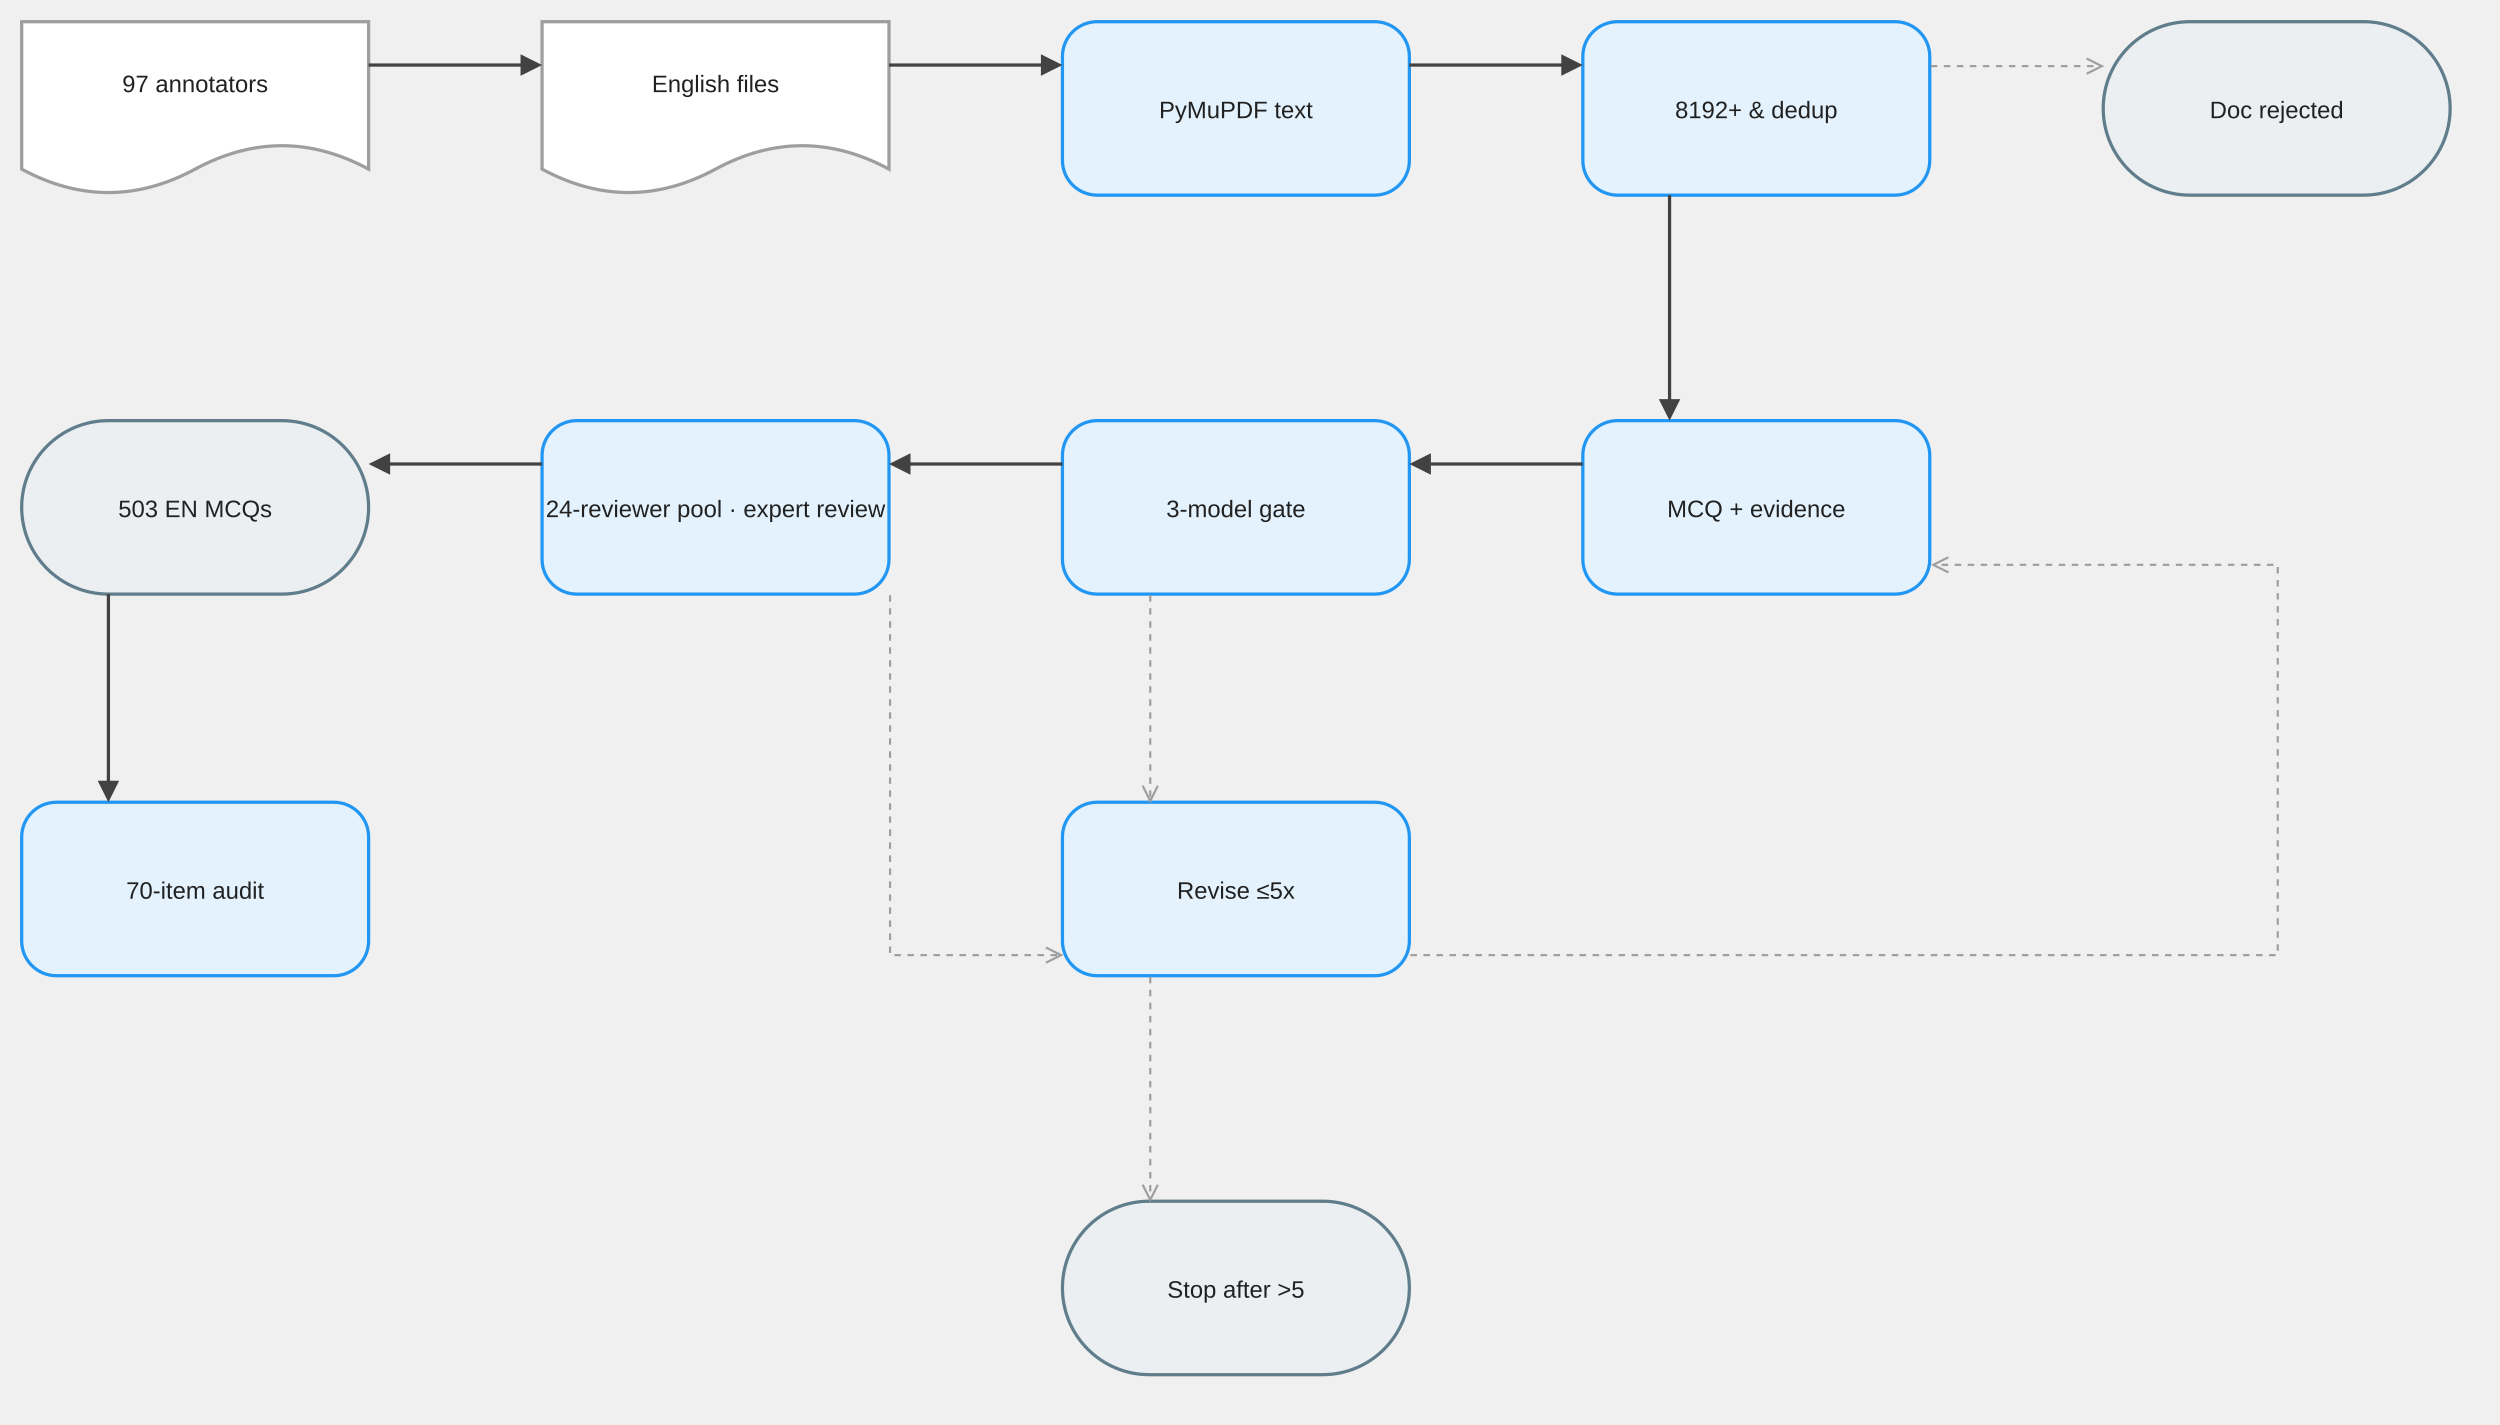
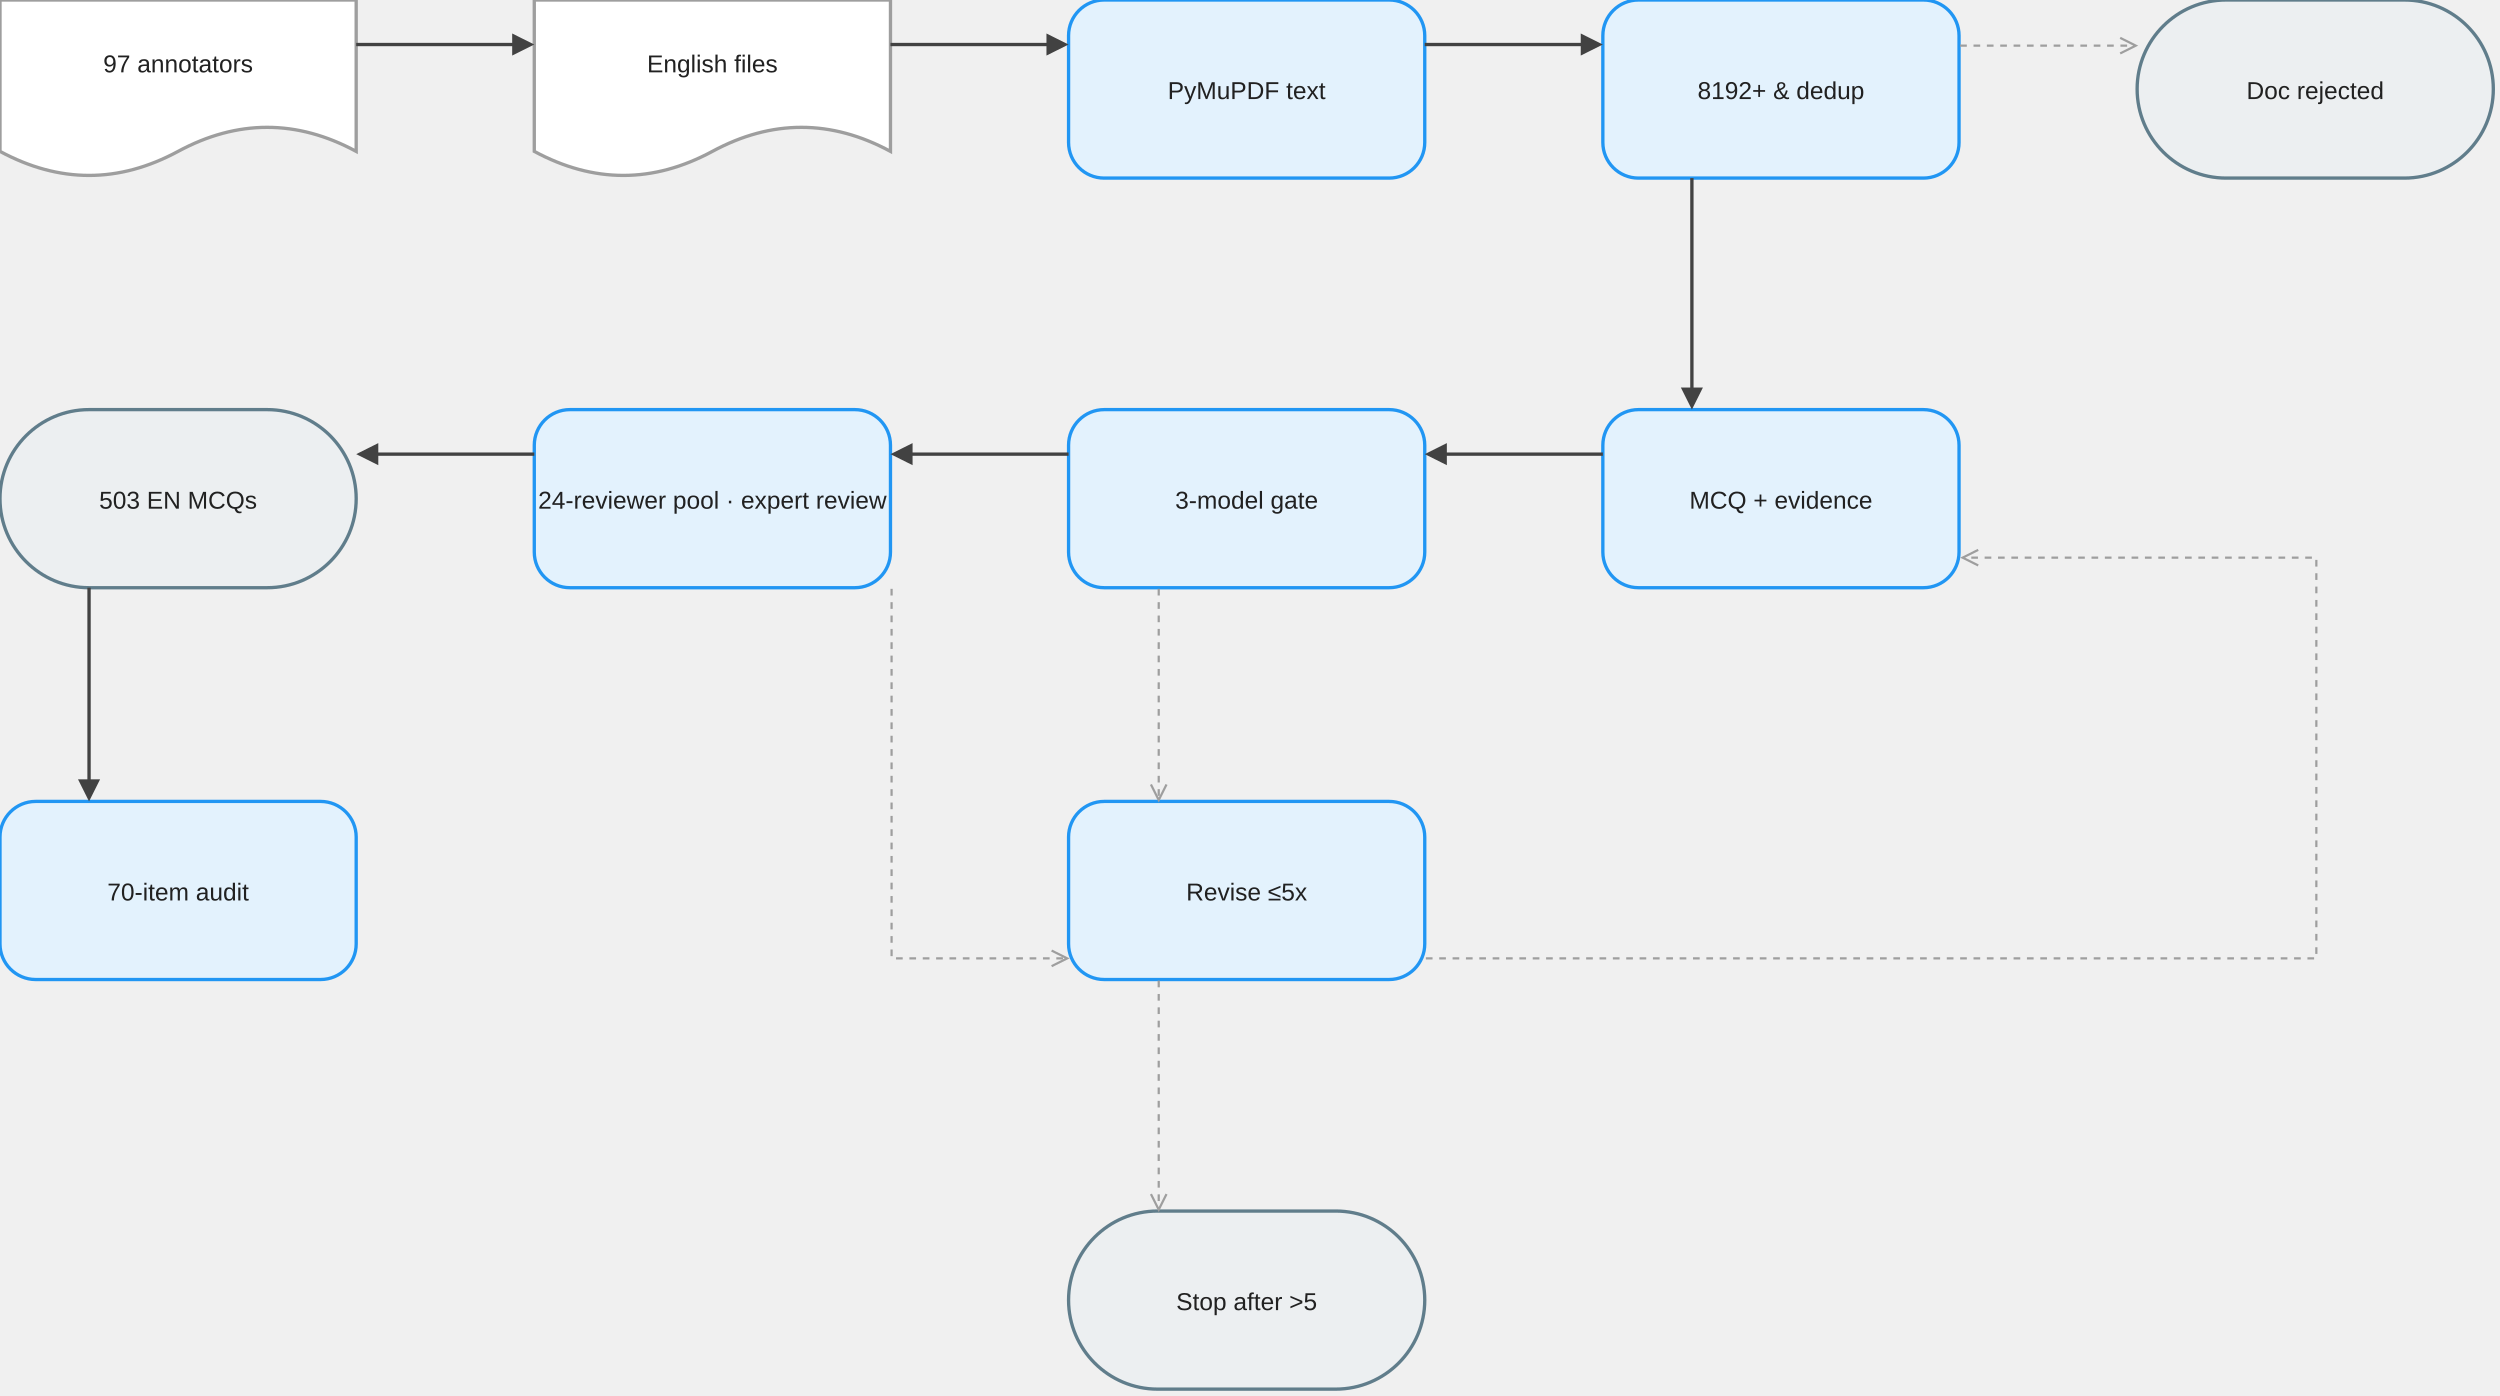
- <svg xmlns="http://www.w3.org/2000/svg" style="background: transparent; background-color: transparent; color-scheme: light;" version="1.1" width="1153px" height="657px" viewBox="0 0 1153 657" content="&lt;mxfile host=&quot;Electron&quot; agent=&quot;drawio-skill-cli&quot;&gt;&#10;  &lt;diagram name=&quot;Page-1&quot; id=&quot;0&quot;&gt;&#10;    &lt;mxGraphModel dx=&quot;-584&quot; dy=&quot;-208&quot; grid=&quot;0&quot; gridSize=&quot;8&quot; guides=&quot;1&quot; tooltips=&quot;1&quot; connect=&quot;1&quot; arrows=&quot;1&quot; fold=&quot;0&quot; page=&quot;0&quot; pageScale=&quot;1&quot; pageWidth=&quot;1200&quot; pageHeight=&quot;744&quot; background=&quot;#FFFFFF&quot; math=&quot;0&quot; shadow=&quot;0&quot;&gt;&#10;      &lt;root&gt;&#10;        &lt;mxCell id=&quot;0&quot; /&gt;&#10;        &lt;mxCell id=&quot;1&quot; parent=&quot;0&quot; /&gt;&#10;        &lt;mxCell id=&quot;2&quot; parent=&quot;1&quot; style=&quot;convertToSvg=1;shape=document;boundedLbl=1;html=0;whiteSpace=wrap;fillColor=#FFFFFF;strokeColor=#9E9E9E;strokeWidth=1.5;fontColor=#212121;fontSize=11;fontFamily=Arial, Helvetica, sans-serif;verticalAlign=middle;align=center&quot; value=&quot;97 annotators&quot; vertex=&quot;1&quot;&gt;&#10;          &lt;mxGeometry height=&quot;80&quot; width=&quot;160&quot; y=&quot;40&quot; as=&quot;geometry&quot; /&gt;&#10;        &lt;/mxCell&gt;&#10;        &lt;mxCell id=&quot;3&quot; parent=&quot;1&quot; style=&quot;convertToSvg=1;shape=document;boundedLbl=1;html=0;whiteSpace=wrap;fillColor=#FFFFFF;strokeColor=#9E9E9E;strokeWidth=1.5;fontColor=#212121;fontSize=11;fontFamily=Arial, Helvetica, sans-serif;verticalAlign=middle;align=center&quot; value=&quot;English files&quot; vertex=&quot;1&quot;&gt;&#10;          &lt;mxGeometry height=&quot;80&quot; width=&quot;160&quot; x=&quot;240&quot; y=&quot;40&quot; as=&quot;geometry&quot; /&gt;&#10;        &lt;/mxCell&gt;&#10;        &lt;mxCell id=&quot;4&quot; parent=&quot;1&quot; style=&quot;convertToSvg=1;rounded=1;arcSize=20;html=0;whiteSpace=wrap;fillColor=#E3F2FD;strokeColor=#2196F3;strokeWidth=1.5;fontColor=#212121;fontSize=11;fontFamily=Arial, Helvetica, sans-serif;verticalAlign=middle;align=center&quot; value=&quot;PyMuPDF text&quot; vertex=&quot;1&quot;&gt;&#10;          &lt;mxGeometry height=&quot;80&quot; width=&quot;160&quot; x=&quot;480&quot; y=&quot;40&quot; as=&quot;geometry&quot; /&gt;&#10;        &lt;/mxCell&gt;&#10;        &lt;mxCell id=&quot;5&quot; parent=&quot;1&quot; style=&quot;convertToSvg=1;rounded=1;arcSize=20;html=0;whiteSpace=wrap;fillColor=#E3F2FD;strokeColor=#2196F3;strokeWidth=1.5;fontColor=#212121;fontSize=11;fontFamily=Arial, Helvetica, sans-serif;verticalAlign=middle;align=center&quot; value=&quot;8192+ &amp;amp; dedup&quot; vertex=&quot;1&quot;&gt;&#10;          &lt;mxGeometry height=&quot;80&quot; width=&quot;160&quot; x=&quot;720&quot; y=&quot;40&quot; as=&quot;geometry&quot; /&gt;&#10;        &lt;/mxCell&gt;&#10;        &lt;mxCell id=&quot;6&quot; parent=&quot;1&quot; style=&quot;convertToSvg=1;rounded=1;arcSize=50;html=0;whiteSpace=wrap;fillColor=#ECEFF1;strokeColor=#607D8B;strokeWidth=1.5;fontColor=#212121;fontSize=11;fontFamily=Arial, Helvetica, sans-serif;verticalAlign=middle;align=center&quot; value=&quot;Doc rejected&quot; vertex=&quot;1&quot;&gt;&#10;          &lt;mxGeometry height=&quot;80&quot; width=&quot;160&quot; x=&quot;960&quot; y=&quot;40&quot; as=&quot;geometry&quot; /&gt;&#10;        &lt;/mxCell&gt;&#10;        &lt;mxCell id=&quot;7&quot; parent=&quot;1&quot; style=&quot;convertToSvg=1;rounded=1;arcSize=20;html=0;whiteSpace=wrap;fillColor=#E3F2FD;strokeColor=#2196F3;strokeWidth=1.5;fontColor=#212121;fontSize=11;fontFamily=Arial, Helvetica, sans-serif;verticalAlign=middle;align=center&quot; value=&quot;MCQ + evidence&quot; vertex=&quot;1&quot;&gt;&#10;          &lt;mxGeometry height=&quot;80&quot; width=&quot;160&quot; x=&quot;720&quot; y=&quot;224&quot; as=&quot;geometry&quot; /&gt;&#10;        &lt;/mxCell&gt;&#10;        &lt;mxCell id=&quot;8&quot; parent=&quot;1&quot; style=&quot;convertToSvg=1;rounded=1;arcSize=20;html=0;whiteSpace=wrap;fillColor=#E3F2FD;strokeColor=#2196F3;strokeWidth=1.5;fontColor=#212121;fontSize=11;fontFamily=Arial, Helvetica, sans-serif;verticalAlign=middle;align=center&quot; value=&quot;3-model gate&quot; vertex=&quot;1&quot;&gt;&#10;          &lt;mxGeometry height=&quot;80&quot; width=&quot;160&quot; x=&quot;480&quot; y=&quot;224&quot; as=&quot;geometry&quot; /&gt;&#10;        &lt;/mxCell&gt;&#10;        &lt;mxCell id=&quot;9&quot; parent=&quot;1&quot; style=&quot;convertToSvg=1;rounded=1;arcSize=20;html=0;whiteSpace=wrap;fillColor=#E3F2FD;strokeColor=#2196F3;strokeWidth=1.5;fontColor=#212121;fontSize=11;fontFamily=Arial, Helvetica, sans-serif;verticalAlign=middle;align=center&quot; value=&quot;24-reviewer pool · expert review&quot; vertex=&quot;1&quot;&gt;&#10;          &lt;mxGeometry height=&quot;80&quot; width=&quot;160&quot; x=&quot;240&quot; y=&quot;224&quot; as=&quot;geometry&quot; /&gt;&#10;        &lt;/mxCell&gt;&#10;        &lt;mxCell id=&quot;10&quot; parent=&quot;1&quot; style=&quot;convertToSvg=1;rounded=1;arcSize=20;html=0;whiteSpace=wrap;fillColor=#E3F2FD;strokeColor=#2196F3;strokeWidth=1.5;fontColor=#212121;fontSize=11;fontFamily=Arial, Helvetica, sans-serif;verticalAlign=middle;align=center&quot; value=&quot;70-item audit&quot; vertex=&quot;1&quot;&gt;&#10;          &lt;mxGeometry height=&quot;80&quot; width=&quot;160&quot; y=&quot;400&quot; as=&quot;geometry&quot; /&gt;&#10;        &lt;/mxCell&gt;&#10;        &lt;mxCell id=&quot;11&quot; parent=&quot;1&quot; style=&quot;convertToSvg=1;rounded=1;arcSize=50;html=0;whiteSpace=wrap;fillColor=#ECEFF1;strokeColor=#607D8B;strokeWidth=1.5;fontColor=#212121;fontSize=11;fontFamily=Arial, Helvetica, sans-serif;verticalAlign=middle;align=center&quot; value=&quot;503 EN MCQs&quot; vertex=&quot;1&quot;&gt;&#10;          &lt;mxGeometry height=&quot;80&quot; width=&quot;160&quot; y=&quot;224&quot; as=&quot;geometry&quot; /&gt;&#10;        &lt;/mxCell&gt;&#10;        &lt;mxCell id=&quot;12&quot; parent=&quot;1&quot; style=&quot;convertToSvg=1;rounded=1;arcSize=20;html=0;whiteSpace=wrap;fillColor=#E3F2FD;strokeColor=#2196F3;strokeWidth=1.5;fontColor=#212121;fontSize=11;fontFamily=Arial, Helvetica, sans-serif;verticalAlign=middle;align=center&quot; value=&quot;Revise ≤5x&quot; vertex=&quot;1&quot;&gt;&#10;          &lt;mxGeometry height=&quot;80&quot; width=&quot;160&quot; x=&quot;480&quot; y=&quot;400&quot; as=&quot;geometry&quot; /&gt;&#10;        &lt;/mxCell&gt;&#10;        &lt;mxCell id=&quot;13&quot; parent=&quot;1&quot; style=&quot;convertToSvg=1;rounded=1;arcSize=50;html=0;whiteSpace=wrap;fillColor=#ECEFF1;strokeColor=#607D8B;strokeWidth=1.5;fontColor=#212121;fontSize=11;fontFamily=Arial, Helvetica, sans-serif;verticalAlign=middle;align=center&quot; value=&quot;Stop after &amp;gt;5&quot; vertex=&quot;1&quot;&gt;&#10;          &lt;mxGeometry height=&quot;80&quot; width=&quot;160&quot; x=&quot;480&quot; y=&quot;584&quot; as=&quot;geometry&quot; /&gt;&#10;        &lt;/mxCell&gt;&#10;        &lt;mxCell id=&quot;14&quot; edge=&quot;1&quot; parent=&quot;1&quot; source=&quot;2&quot; style=&quot;convertToSvg=1;edgeStyle=orthogonalEdgeStyle;rounded=0;orthogonalLoop=1;jettySize=auto;html=0;strokeColor=#424242;strokeWidth=1.5;endArrow=block;endFill=1;exitX=1;exitY=0.25;exitDx=0;exitDy=0;entryX=0;entryY=0.25;entryDx=0;entryDy=0;jumpStyle=arc;jumpSize=8&quot; target=&quot;3&quot; value=&quot;&quot;&gt;&#10;          &lt;mxGeometry relative=&quot;1&quot; as=&quot;geometry&quot; /&gt;&#10;        &lt;/mxCell&gt;&#10;        &lt;mxCell id=&quot;15&quot; edge=&quot;1&quot; parent=&quot;1&quot; source=&quot;3&quot; style=&quot;convertToSvg=1;edgeStyle=orthogonalEdgeStyle;rounded=0;orthogonalLoop=1;jettySize=auto;html=0;strokeColor=#424242;strokeWidth=1.5;endArrow=block;endFill=1;exitX=1;exitY=0.25;exitDx=0;exitDy=0;entryX=0;entryY=0.25;entryDx=0;entryDy=0;jumpStyle=arc;jumpSize=8&quot; target=&quot;4&quot; value=&quot;&quot;&gt;&#10;          &lt;mxGeometry relative=&quot;1&quot; as=&quot;geometry&quot; /&gt;&#10;        &lt;/mxCell&gt;&#10;        &lt;mxCell id=&quot;16&quot; edge=&quot;1&quot; parent=&quot;1&quot; source=&quot;4&quot; style=&quot;convertToSvg=1;edgeStyle=orthogonalEdgeStyle;rounded=0;orthogonalLoop=1;jettySize=auto;html=0;strokeColor=#424242;strokeWidth=1.5;endArrow=block;endFill=1;exitX=1;exitY=0.25;exitDx=0;exitDy=0;entryX=0;entryY=0.25;entryDx=0;entryDy=0;jumpStyle=arc;jumpSize=8&quot; target=&quot;5&quot; value=&quot;&quot;&gt;&#10;          &lt;mxGeometry relative=&quot;1&quot; as=&quot;geometry&quot; /&gt;&#10;        &lt;/mxCell&gt;&#10;        &lt;mxCell id=&quot;17&quot; edge=&quot;1&quot; parent=&quot;1&quot; source=&quot;5&quot; style=&quot;convertToSvg=1;edgeStyle=orthogonalEdgeStyle;rounded=0;orthogonalLoop=1;jettySize=auto;html=0;strokeColor=#424242;strokeWidth=1.5;endArrow=block;endFill=1;exitX=0.25;exitY=1;exitDx=0;exitDy=0;entryX=0.25;entryY=0;entryDx=0;entryDy=0;jumpStyle=arc;jumpSize=8&quot; target=&quot;7&quot; value=&quot;&quot;&gt;&#10;          &lt;mxGeometry relative=&quot;1&quot; as=&quot;geometry&quot; /&gt;&#10;        &lt;/mxCell&gt;&#10;        &lt;mxCell id=&quot;18&quot; edge=&quot;1&quot; parent=&quot;1&quot; source=&quot;5&quot; style=&quot;convertToSvg=1;edgeStyle=orthogonalEdgeStyle;rounded=0;orthogonalLoop=1;jettySize=auto;html=0;strokeColor=#9E9E9E;strokeWidth=1;endArrow=open;endFill=0;exitX=1;exitY=0.25;exitDx=0;exitDy=0;entryX=0;entryY=0.25;entryDx=0;entryDy=0;dashed=1;dashPattern=3 3;jumpStyle=arc;jumpSize=8&quot; target=&quot;6&quot; value=&quot;&quot;&gt;&#10;          &lt;mxGeometry relative=&quot;1&quot; as=&quot;geometry&quot; /&gt;&#10;        &lt;/mxCell&gt;&#10;        &lt;mxCell id=&quot;19&quot; edge=&quot;1&quot; parent=&quot;1&quot; source=&quot;7&quot; style=&quot;convertToSvg=1;edgeStyle=orthogonalEdgeStyle;rounded=0;orthogonalLoop=1;jettySize=auto;html=0;strokeColor=#424242;strokeWidth=1.5;endArrow=block;endFill=1;exitX=0;exitY=0.25;exitDx=0;exitDy=0;entryX=1;entryY=0.25;entryDx=0;entryDy=0;jumpStyle=arc;jumpSize=8&quot; target=&quot;8&quot; value=&quot;&quot;&gt;&#10;          &lt;mxGeometry relative=&quot;1&quot; as=&quot;geometry&quot; /&gt;&#10;        &lt;/mxCell&gt;&#10;        &lt;mxCell id=&quot;20&quot; edge=&quot;1&quot; parent=&quot;1&quot; source=&quot;8&quot; style=&quot;convertToSvg=1;edgeStyle=orthogonalEdgeStyle;rounded=0;orthogonalLoop=1;jettySize=auto;html=0;strokeColor=#424242;strokeWidth=1.5;endArrow=block;endFill=1;exitX=0;exitY=0.25;exitDx=0;exitDy=0;entryX=1;entryY=0.25;entryDx=0;entryDy=0;jumpStyle=arc;jumpSize=8&quot; target=&quot;9&quot; value=&quot;&quot;&gt;&#10;          &lt;mxGeometry relative=&quot;1&quot; as=&quot;geometry&quot; /&gt;&#10;        &lt;/mxCell&gt;&#10;        &lt;mxCell id=&quot;21&quot; edge=&quot;1&quot; parent=&quot;1&quot; source=&quot;9&quot; style=&quot;convertToSvg=1;edgeStyle=orthogonalEdgeStyle;rounded=0;orthogonalLoop=1;jettySize=auto;html=0;strokeColor=#424242;strokeWidth=1.5;endArrow=block;endFill=1;exitX=0;exitY=0.25;exitDx=0;exitDy=0;entryX=1;entryY=0.25;entryDx=0;entryDy=0;jumpStyle=arc;jumpSize=8&quot; target=&quot;11&quot; value=&quot;&quot;&gt;&#10;          &lt;mxGeometry relative=&quot;1&quot; as=&quot;geometry&quot; /&gt;&#10;        &lt;/mxCell&gt;&#10;        &lt;mxCell id=&quot;22&quot; edge=&quot;1&quot; parent=&quot;1&quot; source=&quot;11&quot; style=&quot;convertToSvg=1;edgeStyle=orthogonalEdgeStyle;rounded=0;orthogonalLoop=1;jettySize=auto;html=0;strokeColor=#424242;strokeWidth=1.5;endArrow=block;endFill=1;exitX=0.25;exitY=1;exitDx=0;exitDy=0;entryX=0.25;entryY=0;entryDx=0;entryDy=0;jumpStyle=arc;jumpSize=8&quot; target=&quot;10&quot; value=&quot;&quot;&gt;&#10;          &lt;mxGeometry relative=&quot;1&quot; as=&quot;geometry&quot; /&gt;&#10;        &lt;/mxCell&gt;&#10;        &lt;mxCell id=&quot;23&quot; edge=&quot;1&quot; parent=&quot;1&quot; source=&quot;8&quot; style=&quot;convertToSvg=1;edgeStyle=orthogonalEdgeStyle;rounded=0;orthogonalLoop=1;jettySize=auto;html=0;strokeColor=#9E9E9E;strokeWidth=1;endArrow=open;endFill=0;exitX=0.25;exitY=1;exitDx=0;exitDy=0;entryX=0.25;entryY=0;entryDx=0;entryDy=0;dashed=1;dashPattern=3 3;jumpStyle=arc;jumpSize=8&quot; target=&quot;12&quot; value=&quot;&quot;&gt;&#10;          &lt;mxGeometry relative=&quot;1&quot; as=&quot;geometry&quot; /&gt;&#10;        &lt;/mxCell&gt;&#10;        &lt;mxCell id=&quot;24&quot; edge=&quot;1&quot; parent=&quot;1&quot; source=&quot;9&quot; style=&quot;convertToSvg=1;edgeStyle=orthogonalEdgeStyle;rounded=0;orthogonalLoop=1;jettySize=auto;html=0;strokeColor=#9E9E9E;strokeWidth=1;endArrow=open;endFill=0;dashed=1;dashPattern=3 3;jumpStyle=arc;jumpSize=8&quot; target=&quot;12&quot; value=&quot;&quot;&gt;&#10;          &lt;mxGeometry relative=&quot;1&quot; as=&quot;geometry&quot;&gt;&#10;            &lt;Array as=&quot;points&quot;&gt;&#10;              &lt;mxPoint x=&quot;400&quot; y=&quot;470&quot; /&gt;&#10;            &lt;/Array&gt;&#10;          &lt;/mxGeometry&gt;&#10;        &lt;/mxCell&gt;&#10;        &lt;mxCell id=&quot;25&quot; edge=&quot;1&quot; parent=&quot;1&quot; source=&quot;12&quot; style=&quot;convertToSvg=1;edgeStyle=orthogonalEdgeStyle;rounded=0;orthogonalLoop=1;jettySize=auto;html=0;strokeColor=#9E9E9E;strokeWidth=1;endArrow=open;endFill=0;dashed=1;dashPattern=3 3;jumpStyle=arc;jumpSize=8&quot; target=&quot;7&quot; value=&quot;&quot;&gt;&#10;          &lt;mxGeometry relative=&quot;1&quot; as=&quot;geometry&quot;&gt;&#10;            &lt;Array as=&quot;points&quot;&gt;&#10;              &lt;mxPoint x=&quot;1040&quot; y=&quot;470&quot; /&gt;&#10;              &lt;mxPoint x=&quot;1040&quot; y=&quot;290&quot; /&gt;&#10;            &lt;/Array&gt;&#10;          &lt;/mxGeometry&gt;&#10;        &lt;/mxCell&gt;&#10;        &lt;mxCell id=&quot;26&quot; edge=&quot;1&quot; parent=&quot;1&quot; source=&quot;12&quot; style=&quot;convertToSvg=1;edgeStyle=orthogonalEdgeStyle;rounded=0;orthogonalLoop=1;jettySize=auto;html=0;strokeColor=#9E9E9E;strokeWidth=1;endArrow=open;endFill=0;exitX=0.25;exitY=1;exitDx=0;exitDy=0;entryX=0.25;entryY=0;entryDx=0;entryDy=0;dashed=1;dashPattern=3 3;jumpStyle=arc;jumpSize=8&quot; target=&quot;13&quot; value=&quot;&quot;&gt;&#10;          &lt;mxGeometry relative=&quot;1&quot; as=&quot;geometry&quot; /&gt;&#10;        &lt;/mxCell&gt;&#10;      &lt;/root&gt;&#10;    &lt;/mxGraphModel&gt;&#10;  &lt;/diagram&gt;&#10;&lt;/mxfile&gt;&#10;">
+ <svg xmlns="http://www.w3.org/2000/svg" style="background: transparent; background-color: transparent; color-scheme: light;" version="1.1" width="1123px" height="627px" viewBox="0 0 1123 627">
  <defs />
  <g>
    <g data-cell-id="0">
      <g data-cell-id="1">
        <g data-cell-id="2">
          <g>
-             <path d="M 10 10 L 170 10 L 170 78 Q 130 56.4 90 78 Q 50 99.6 10 78 L 10 22 Z" fill="#ffffff" stroke="#9e9e9e" stroke-width="1.5" stroke-miterlimit="10" pointer-events="all" style="fill: rgb(255, 255, 255); stroke: rgb(158, 158, 158);" />
-           </g>
-           <g>
-             <g fill="#212121" font-family="Arial, Helvetica, sans-serif" text-anchor="middle" font-size="11px" style="fill: rgb(33, 33, 33);">
-               <g transform="translate(90,42.5) scale(1)">
+             <path d="M 0 0 L 160 0 L 160 68 Q 120 46.4 80 68 Q 40 89.6 0 68 L 0 12 Z" fill="#ffffff" stroke="#9e9e9e" stroke-width="1.5" stroke-miterlimit="10" pointer-events="all" style="fill: rgb(255, 255, 255); stroke: rgb(158, 158, 158);" />
+           </g>
+           <g>
+             <g fill="#212121" font-family="Arial, Helvetica, sans-serif" text-anchor="middle" font-size="11px" style="fill: rgb(33, 33, 33);">
+               <g transform="translate(80,32.5) scale(1)">
                <text>
                  <tspan>97 annotators</tspan>
                </text>
              </g>
            </g>
          </g>
        </g>
        <g data-cell-id="3">
          <g>
-             <path d="M 250 10 L 410 10 L 410 78 Q 370 56.4 330 78 Q 290 99.6 250 78 L 250 22 Z" fill="#ffffff" stroke="#9e9e9e" stroke-width="1.5" stroke-miterlimit="10" pointer-events="all" style="fill: rgb(255, 255, 255); stroke: rgb(158, 158, 158);" />
-           </g>
-           <g>
-             <g fill="#212121" font-family="Arial, Helvetica, sans-serif" text-anchor="middle" font-size="11px" style="fill: rgb(33, 33, 33);">
-               <g transform="translate(330,42.5) scale(1)">
+             <path d="M 240 0 L 400 0 L 400 68 Q 360 46.4 320 68 Q 280 89.6 240 68 L 240 12 Z" fill="#ffffff" stroke="#9e9e9e" stroke-width="1.5" stroke-miterlimit="10" pointer-events="all" style="fill: rgb(255, 255, 255); stroke: rgb(158, 158, 158);" />
+           </g>
+           <g>
+             <g fill="#212121" font-family="Arial, Helvetica, sans-serif" text-anchor="middle" font-size="11px" style="fill: rgb(33, 33, 33);">
+               <g transform="translate(320,32.5) scale(1)">
                <text>
                  <tspan>English files</tspan>
                </text>
              </g>
            </g>
          </g>
        </g>
        <g data-cell-id="4">
          <g>
-             <rect x="490" y="10" width="160" height="80" rx="16" ry="16" fill="#e3f2fd" stroke="#2196f3" stroke-width="1.5" pointer-events="all" style="fill: rgb(227, 242, 253); stroke: rgb(33, 150, 243);" />
-           </g>
-           <g>
-             <g fill="#212121" font-family="Arial, Helvetica, sans-serif" text-anchor="middle" font-size="11px" style="fill: rgb(33, 33, 33);">
-               <g transform="translate(570,54.5) scale(1)">
+             <rect x="480" y="0" width="160" height="80" rx="16" ry="16" fill="#e3f2fd" stroke="#2196f3" stroke-width="1.5" pointer-events="all" style="fill: rgb(227, 242, 253); stroke: rgb(33, 150, 243);" />
+           </g>
+           <g>
+             <g fill="#212121" font-family="Arial, Helvetica, sans-serif" text-anchor="middle" font-size="11px" style="fill: rgb(33, 33, 33);">
+               <g transform="translate(560,44.5) scale(1)">
                <text>
                  <tspan>PyMuPDF text</tspan>
                </text>
              </g>
            </g>
          </g>
        </g>
        <g data-cell-id="5">
          <g>
-             <rect x="730" y="10" width="160" height="80" rx="16" ry="16" fill="#e3f2fd" stroke="#2196f3" stroke-width="1.5" pointer-events="all" style="fill: rgb(227, 242, 253); stroke: rgb(33, 150, 243);" />
-           </g>
-           <g>
-             <g fill="#212121" font-family="Arial, Helvetica, sans-serif" text-anchor="middle" font-size="11px" style="fill: rgb(33, 33, 33);">
-               <g transform="translate(810,54.5) scale(1)">
+             <rect x="720" y="0" width="160" height="80" rx="16" ry="16" fill="#e3f2fd" stroke="#2196f3" stroke-width="1.5" pointer-events="all" style="fill: rgb(227, 242, 253); stroke: rgb(33, 150, 243);" />
+           </g>
+           <g>
+             <g fill="#212121" font-family="Arial, Helvetica, sans-serif" text-anchor="middle" font-size="11px" style="fill: rgb(33, 33, 33);">
+               <g transform="translate(800,44.5) scale(1)">
                <text>
                  <tspan>8192+ &amp; dedup</tspan>
                </text>
              </g>
            </g>
          </g>
        </g>
        <g data-cell-id="6">
          <g>
-             <rect x="970" y="10" width="160" height="80" rx="40" ry="40" fill="#eceff1" stroke="#607d8b" stroke-width="1.5" pointer-events="all" style="fill: rgb(236, 239, 241); stroke: rgb(96, 125, 139);" />
-           </g>
-           <g>
-             <g fill="#212121" font-family="Arial, Helvetica, sans-serif" text-anchor="middle" font-size="11px" style="fill: rgb(33, 33, 33);">
-               <g transform="translate(1050,54.5) scale(1)">
+             <rect x="960" y="0" width="160" height="80" rx="40" ry="40" fill="#eceff1" stroke="#607d8b" stroke-width="1.5" pointer-events="all" style="fill: rgb(236, 239, 241); stroke: rgb(96, 125, 139);" />
+           </g>
+           <g>
+             <g fill="#212121" font-family="Arial, Helvetica, sans-serif" text-anchor="middle" font-size="11px" style="fill: rgb(33, 33, 33);">
+               <g transform="translate(1040,44.5) scale(1)">
                <text>
                  <tspan>Doc rejected</tspan>
                </text>
              </g>
            </g>
          </g>
        </g>
        <g data-cell-id="7">
          <g>
-             <rect x="730" y="194" width="160" height="80" rx="16" ry="16" fill="#e3f2fd" stroke="#2196f3" stroke-width="1.5" pointer-events="all" style="fill: rgb(227, 242, 253); stroke: rgb(33, 150, 243);" />
-           </g>
-           <g>
-             <g fill="#212121" font-family="Arial, Helvetica, sans-serif" text-anchor="middle" font-size="11px" style="fill: rgb(33, 33, 33);">
-               <g transform="translate(810,238.5) scale(1)">
+             <rect x="720" y="184" width="160" height="80" rx="16" ry="16" fill="#e3f2fd" stroke="#2196f3" stroke-width="1.5" pointer-events="all" style="fill: rgb(227, 242, 253); stroke: rgb(33, 150, 243);" />
+           </g>
+           <g>
+             <g fill="#212121" font-family="Arial, Helvetica, sans-serif" text-anchor="middle" font-size="11px" style="fill: rgb(33, 33, 33);">
+               <g transform="translate(800,228.5) scale(1)">
                <text>
                  <tspan>MCQ + evidence</tspan>
                </text>
              </g>
            </g>
          </g>
        </g>
        <g data-cell-id="8">
          <g>
-             <rect x="490" y="194" width="160" height="80" rx="16" ry="16" fill="#e3f2fd" stroke="#2196f3" stroke-width="1.5" pointer-events="all" style="fill: rgb(227, 242, 253); stroke: rgb(33, 150, 243);" />
-           </g>
-           <g>
-             <g fill="#212121" font-family="Arial, Helvetica, sans-serif" text-anchor="middle" font-size="11px" style="fill: rgb(33, 33, 33);">
-               <g transform="translate(570,238.5) scale(1)">
+             <rect x="480" y="184" width="160" height="80" rx="16" ry="16" fill="#e3f2fd" stroke="#2196f3" stroke-width="1.5" pointer-events="all" style="fill: rgb(227, 242, 253); stroke: rgb(33, 150, 243);" />
+           </g>
+           <g>
+             <g fill="#212121" font-family="Arial, Helvetica, sans-serif" text-anchor="middle" font-size="11px" style="fill: rgb(33, 33, 33);">
+               <g transform="translate(560,228.5) scale(1)">
                <text>
                  <tspan>3-model gate</tspan>
                </text>
              </g>
            </g>
          </g>
        </g>
        <g data-cell-id="9">
          <g>
-             <rect x="250" y="194" width="160" height="80" rx="16" ry="16" fill="#e3f2fd" stroke="#2196f3" stroke-width="1.5" pointer-events="all" style="fill: rgb(227, 242, 253); stroke: rgb(33, 150, 243);" />
-           </g>
-           <g>
-             <g fill="#212121" font-family="Arial, Helvetica, sans-serif" text-anchor="middle" font-size="11px" style="fill: rgb(33, 33, 33);">
-               <g transform="translate(330,238.5) scale(1)">
+             <rect x="240" y="184" width="160" height="80" rx="16" ry="16" fill="#e3f2fd" stroke="#2196f3" stroke-width="1.5" pointer-events="all" style="fill: rgb(227, 242, 253); stroke: rgb(33, 150, 243);" />
+           </g>
+           <g>
+             <g fill="#212121" font-family="Arial, Helvetica, sans-serif" text-anchor="middle" font-size="11px" style="fill: rgb(33, 33, 33);">
+               <g transform="translate(320,228.5) scale(1)">
                <text>
                  <tspan>24-reviewer pool · expert review</tspan>
                </text>
              </g>
            </g>
          </g>
        </g>
        <g data-cell-id="10">
          <g>
-             <rect x="10" y="370" width="160" height="80" rx="16" ry="16" fill="#e3f2fd" stroke="#2196f3" stroke-width="1.5" pointer-events="all" style="fill: rgb(227, 242, 253); stroke: rgb(33, 150, 243);" />
-           </g>
-           <g>
-             <g fill="#212121" font-family="Arial, Helvetica, sans-serif" text-anchor="middle" font-size="11px" style="fill: rgb(33, 33, 33);">
-               <g transform="translate(90,414.5) scale(1)">
+             <rect x="0" y="360" width="160" height="80" rx="16" ry="16" fill="#e3f2fd" stroke="#2196f3" stroke-width="1.5" pointer-events="all" style="fill: rgb(227, 242, 253); stroke: rgb(33, 150, 243);" />
+           </g>
+           <g>
+             <g fill="#212121" font-family="Arial, Helvetica, sans-serif" text-anchor="middle" font-size="11px" style="fill: rgb(33, 33, 33);">
+               <g transform="translate(80,404.5) scale(1)">
                <text>
                  <tspan>70-item audit</tspan>
                </text>
              </g>
            </g>
          </g>
        </g>
        <g data-cell-id="11">
          <g>
-             <rect x="10" y="194" width="160" height="80" rx="40" ry="40" fill="#eceff1" stroke="#607d8b" stroke-width="1.5" pointer-events="all" style="fill: rgb(236, 239, 241); stroke: rgb(96, 125, 139);" />
-           </g>
-           <g>
-             <g fill="#212121" font-family="Arial, Helvetica, sans-serif" text-anchor="middle" font-size="11px" style="fill: rgb(33, 33, 33);">
-               <g transform="translate(90,238.5) scale(1)">
+             <rect x="0" y="184" width="160" height="80" rx="40" ry="40" fill="#eceff1" stroke="#607d8b" stroke-width="1.5" pointer-events="all" style="fill: rgb(236, 239, 241); stroke: rgb(96, 125, 139);" />
+           </g>
+           <g>
+             <g fill="#212121" font-family="Arial, Helvetica, sans-serif" text-anchor="middle" font-size="11px" style="fill: rgb(33, 33, 33);">
+               <g transform="translate(80,228.5) scale(1)">
                <text>
                  <tspan>503 EN MCQs</tspan>
                </text>
              </g>
            </g>
          </g>
        </g>
        <g data-cell-id="12">
          <g>
-             <rect x="490" y="370" width="160" height="80" rx="16" ry="16" fill="#e3f2fd" stroke="#2196f3" stroke-width="1.5" pointer-events="all" style="fill: rgb(227, 242, 253); stroke: rgb(33, 150, 243);" />
-           </g>
-           <g>
-             <g fill="#212121" font-family="Arial, Helvetica, sans-serif" text-anchor="middle" font-size="11px" style="fill: rgb(33, 33, 33);">
-               <g transform="translate(570,414.5) scale(1)">
+             <rect x="480" y="360" width="160" height="80" rx="16" ry="16" fill="#e3f2fd" stroke="#2196f3" stroke-width="1.5" pointer-events="all" style="fill: rgb(227, 242, 253); stroke: rgb(33, 150, 243);" />
+           </g>
+           <g>
+             <g fill="#212121" font-family="Arial, Helvetica, sans-serif" text-anchor="middle" font-size="11px" style="fill: rgb(33, 33, 33);">
+               <g transform="translate(560,404.5) scale(1)">
                <text>
                  <tspan>Revise ≤5x</tspan>
                </text>
              </g>
            </g>
          </g>
        </g>
        <g data-cell-id="13">
          <g>
-             <rect x="490" y="554" width="160" height="80" rx="40" ry="40" fill="#eceff1" stroke="#607d8b" stroke-width="1.5" pointer-events="all" style="fill: rgb(236, 239, 241); stroke: rgb(96, 125, 139);" />
-           </g>
-           <g>
-             <g fill="#212121" font-family="Arial, Helvetica, sans-serif" text-anchor="middle" font-size="11px" style="fill: rgb(33, 33, 33);">
-               <g transform="translate(570,598.5) scale(1)">
+             <rect x="480" y="544" width="160" height="80" rx="40" ry="40" fill="#eceff1" stroke="#607d8b" stroke-width="1.5" pointer-events="all" style="fill: rgb(236, 239, 241); stroke: rgb(96, 125, 139);" />
+           </g>
+           <g>
+             <g fill="#212121" font-family="Arial, Helvetica, sans-serif" text-anchor="middle" font-size="11px" style="fill: rgb(33, 33, 33);">
+               <g transform="translate(560,588.5) scale(1)">
                <text>
                  <tspan>Stop after &gt;5</tspan>
                </text>
              </g>
            </g>
          </g>
        </g>
        <g data-cell-id="14">
          <g>
-             <path d="M 170 30 L 240.82 30" fill="none" stroke="#424242" stroke-width="1.5" stroke-miterlimit="10" pointer-events="stroke" style="stroke: rgb(66, 66, 66);" />
-             <path d="M 248.32 30 L 240.82 33.75 L 240.82 26.25 Z" fill="#424242" stroke="#424242" stroke-width="1.5" stroke-miterlimit="10" pointer-events="all" style="fill: rgb(66, 66, 66); stroke: rgb(66, 66, 66);" />
+             <path d="M 160 20 L 230.82 20" fill="none" stroke="#424242" stroke-width="1.5" stroke-miterlimit="10" pointer-events="stroke" style="stroke: rgb(66, 66, 66);" />
+             <path d="M 238.32 20 L 230.82 23.75 L 230.82 16.25 Z" fill="#424242" stroke="#424242" stroke-width="1.5" stroke-miterlimit="10" pointer-events="all" style="fill: rgb(66, 66, 66); stroke: rgb(66, 66, 66);" />
          </g>
        </g>
        <g data-cell-id="15">
          <g>
-             <path d="M 410 30 L 480.82 30" fill="none" stroke="#424242" stroke-width="1.5" stroke-miterlimit="10" pointer-events="stroke" style="stroke: rgb(66, 66, 66);" />
-             <path d="M 488.32 30 L 480.82 33.75 L 480.82 26.25 Z" fill="#424242" stroke="#424242" stroke-width="1.5" stroke-miterlimit="10" pointer-events="all" style="fill: rgb(66, 66, 66); stroke: rgb(66, 66, 66);" />
+             <path d="M 400 20 L 470.82 20" fill="none" stroke="#424242" stroke-width="1.5" stroke-miterlimit="10" pointer-events="stroke" style="stroke: rgb(66, 66, 66);" />
+             <path d="M 478.32 20 L 470.82 23.75 L 470.82 16.25 Z" fill="#424242" stroke="#424242" stroke-width="1.5" stroke-miterlimit="10" pointer-events="all" style="fill: rgb(66, 66, 66); stroke: rgb(66, 66, 66);" />
          </g>
        </g>
        <g data-cell-id="16">
          <g>
-             <path d="M 650 30 L 720.82 30" fill="none" stroke="#424242" stroke-width="1.5" stroke-miterlimit="10" pointer-events="stroke" style="stroke: rgb(66, 66, 66);" />
-             <path d="M 728.32 30 L 720.82 33.75 L 720.82 26.25 Z" fill="#424242" stroke="#424242" stroke-width="1.5" stroke-miterlimit="10" pointer-events="all" style="fill: rgb(66, 66, 66); stroke: rgb(66, 66, 66);" />
+             <path d="M 640 20 L 710.82 20" fill="none" stroke="#424242" stroke-width="1.5" stroke-miterlimit="10" pointer-events="stroke" style="stroke: rgb(66, 66, 66);" />
+             <path d="M 718.32 20 L 710.82 23.75 L 710.82 16.25 Z" fill="#424242" stroke="#424242" stroke-width="1.5" stroke-miterlimit="10" pointer-events="all" style="fill: rgb(66, 66, 66); stroke: rgb(66, 66, 66);" />
          </g>
        </g>
        <g data-cell-id="17">
          <g>
-             <path d="M 770 90 L 770 184.82" fill="none" stroke="#424242" stroke-width="1.5" stroke-miterlimit="10" pointer-events="stroke" style="stroke: rgb(66, 66, 66);" />
-             <path d="M 770 192.32 L 766.25 184.82 L 773.75 184.82 Z" fill="#424242" stroke="#424242" stroke-width="1.5" stroke-miterlimit="10" pointer-events="all" style="fill: rgb(66, 66, 66); stroke: rgb(66, 66, 66);" />
+             <path d="M 760 80 L 760 174.82" fill="none" stroke="#424242" stroke-width="1.5" stroke-miterlimit="10" pointer-events="stroke" style="stroke: rgb(66, 66, 66);" />
+             <path d="M 760 182.32 L 756.25 174.82 L 763.75 174.82 Z" fill="#424242" stroke="#424242" stroke-width="1.5" stroke-miterlimit="10" pointer-events="all" style="fill: rgb(66, 66, 66); stroke: rgb(66, 66, 66);" />
          </g>
        </g>
        <g data-cell-id="18">
          <g transform="translate(0.5,0.5)">
-             <path d="M 890 30 L 967.76 30" fill="none" stroke="#9e9e9e" stroke-miterlimit="10" stroke-dasharray="3 3" pointer-events="stroke" style="stroke: rgb(158, 158, 158);" />
-             <path d="M 961.88 33.5 L 968.88 30 L 961.88 26.5" fill="none" stroke="#9e9e9e" stroke-miterlimit="10" pointer-events="all" style="stroke: rgb(158, 158, 158);" />
+             <path d="M 880 20 L 957.76 20" fill="none" stroke="#9e9e9e" stroke-miterlimit="10" stroke-dasharray="3 3" pointer-events="stroke" style="stroke: rgb(158, 158, 158);" />
+             <path d="M 951.88 23.5 L 958.88 20 L 951.88 16.5" fill="none" stroke="#9e9e9e" stroke-miterlimit="10" pointer-events="all" style="stroke: rgb(158, 158, 158);" />
          </g>
        </g>
        <g data-cell-id="19">
          <g>
-             <path d="M 730 214 L 659.18 214" fill="none" stroke="#424242" stroke-width="1.5" stroke-miterlimit="10" pointer-events="stroke" style="stroke: rgb(66, 66, 66);" />
-             <path d="M 651.68 214 L 659.18 210.25 L 659.18 217.75 Z" fill="#424242" stroke="#424242" stroke-width="1.5" stroke-miterlimit="10" pointer-events="all" style="fill: rgb(66, 66, 66); stroke: rgb(66, 66, 66);" />
+             <path d="M 720 204 L 649.18 204" fill="none" stroke="#424242" stroke-width="1.5" stroke-miterlimit="10" pointer-events="stroke" style="stroke: rgb(66, 66, 66);" />
+             <path d="M 641.68 204 L 649.18 200.25 L 649.18 207.75 Z" fill="#424242" stroke="#424242" stroke-width="1.5" stroke-miterlimit="10" pointer-events="all" style="fill: rgb(66, 66, 66); stroke: rgb(66, 66, 66);" />
          </g>
        </g>
        <g data-cell-id="20">
          <g>
-             <path d="M 490 214 L 419.18 214" fill="none" stroke="#424242" stroke-width="1.5" stroke-miterlimit="10" pointer-events="stroke" style="stroke: rgb(66, 66, 66);" />
-             <path d="M 411.68 214 L 419.18 210.25 L 419.18 217.75 Z" fill="#424242" stroke="#424242" stroke-width="1.5" stroke-miterlimit="10" pointer-events="all" style="fill: rgb(66, 66, 66); stroke: rgb(66, 66, 66);" />
+             <path d="M 480 204 L 409.18 204" fill="none" stroke="#424242" stroke-width="1.5" stroke-miterlimit="10" pointer-events="stroke" style="stroke: rgb(66, 66, 66);" />
+             <path d="M 401.68 204 L 409.18 200.25 L 409.18 207.75 Z" fill="#424242" stroke="#424242" stroke-width="1.5" stroke-miterlimit="10" pointer-events="all" style="fill: rgb(66, 66, 66); stroke: rgb(66, 66, 66);" />
          </g>
        </g>
        <g data-cell-id="21">
          <g>
-             <path d="M 250 214 L 179.18 214" fill="none" stroke="#424242" stroke-width="1.5" stroke-miterlimit="10" pointer-events="stroke" style="stroke: rgb(66, 66, 66);" />
-             <path d="M 171.68 214 L 179.18 210.25 L 179.18 217.75 Z" fill="#424242" stroke="#424242" stroke-width="1.5" stroke-miterlimit="10" pointer-events="all" style="fill: rgb(66, 66, 66); stroke: rgb(66, 66, 66);" />
+             <path d="M 240 204 L 169.18 204" fill="none" stroke="#424242" stroke-width="1.5" stroke-miterlimit="10" pointer-events="stroke" style="stroke: rgb(66, 66, 66);" />
+             <path d="M 161.68 204 L 169.18 200.25 L 169.18 207.75 Z" fill="#424242" stroke="#424242" stroke-width="1.5" stroke-miterlimit="10" pointer-events="all" style="fill: rgb(66, 66, 66); stroke: rgb(66, 66, 66);" />
          </g>
        </g>
        <g data-cell-id="22">
          <g>
-             <path d="M 50 274 L 50 360.82" fill="none" stroke="#424242" stroke-width="1.5" stroke-miterlimit="10" pointer-events="stroke" style="stroke: rgb(66, 66, 66);" />
-             <path d="M 50 368.32 L 46.25 360.82 L 53.75 360.82 Z" fill="#424242" stroke="#424242" stroke-width="1.5" stroke-miterlimit="10" pointer-events="all" style="fill: rgb(66, 66, 66); stroke: rgb(66, 66, 66);" />
+             <path d="M 40 264 L 40 350.82" fill="none" stroke="#424242" stroke-width="1.5" stroke-miterlimit="10" pointer-events="stroke" style="stroke: rgb(66, 66, 66);" />
+             <path d="M 40 358.32 L 36.25 350.82 L 43.75 350.82 Z" fill="#424242" stroke="#424242" stroke-width="1.5" stroke-miterlimit="10" pointer-events="all" style="fill: rgb(66, 66, 66); stroke: rgb(66, 66, 66);" />
          </g>
        </g>
        <g data-cell-id="23">
          <g transform="translate(0.5,0.5)">
-             <path d="M 530 274 L 530 367.76" fill="none" stroke="#9e9e9e" stroke-miterlimit="10" stroke-dasharray="3 3" pointer-events="stroke" style="stroke: rgb(158, 158, 158);" />
-             <path d="M 526.5 361.88 L 530 368.88 L 533.5 361.88" fill="none" stroke="#9e9e9e" stroke-miterlimit="10" pointer-events="all" style="stroke: rgb(158, 158, 158);" />
+             <path d="M 520 264 L 520 357.76" fill="none" stroke="#9e9e9e" stroke-miterlimit="10" stroke-dasharray="3 3" pointer-events="stroke" style="stroke: rgb(158, 158, 158);" />
+             <path d="M 516.5 351.88 L 520 358.88 L 523.5 351.88" fill="none" stroke="#9e9e9e" stroke-miterlimit="10" pointer-events="all" style="stroke: rgb(158, 158, 158);" />
          </g>
        </g>
        <g data-cell-id="24">
          <g transform="translate(0.5,0.5)">
-             <path d="M 410 274 L 410 440 L 487.76 440" fill="none" stroke="#9e9e9e" stroke-miterlimit="10" stroke-dasharray="3 3" pointer-events="stroke" style="stroke: rgb(158, 158, 158);" />
-             <path d="M 481.88 443.5 L 488.88 440 L 481.88 436.5" fill="none" stroke="#9e9e9e" stroke-miterlimit="10" pointer-events="all" style="stroke: rgb(158, 158, 158);" />
+             <path d="M 400 264 L 400 430 L 477.76 430" fill="none" stroke="#9e9e9e" stroke-miterlimit="10" stroke-dasharray="3 3" pointer-events="stroke" style="stroke: rgb(158, 158, 158);" />
+             <path d="M 471.88 433.5 L 478.88 430 L 471.88 426.5" fill="none" stroke="#9e9e9e" stroke-miterlimit="10" pointer-events="all" style="stroke: rgb(158, 158, 158);" />
          </g>
        </g>
        <g data-cell-id="25">
          <g transform="translate(0.5,0.5)">
-             <path d="M 650 440 L 1050 440 L 1050 260 L 892.24 260" fill="none" stroke="#9e9e9e" stroke-miterlimit="10" stroke-dasharray="3 3" pointer-events="stroke" style="stroke: rgb(158, 158, 158);" />
-             <path d="M 898.12 256.5 L 891.12 260 L 898.12 263.5" fill="none" stroke="#9e9e9e" stroke-miterlimit="10" pointer-events="all" style="stroke: rgb(158, 158, 158);" />
+             <path d="M 640 430 L 1040 430 L 1040 250 L 882.24 250" fill="none" stroke="#9e9e9e" stroke-miterlimit="10" stroke-dasharray="3 3" pointer-events="stroke" style="stroke: rgb(158, 158, 158);" />
+             <path d="M 888.12 246.5 L 881.12 250 L 888.12 253.5" fill="none" stroke="#9e9e9e" stroke-miterlimit="10" pointer-events="all" style="stroke: rgb(158, 158, 158);" />
          </g>
        </g>
        <g data-cell-id="26">
          <g transform="translate(0.5,0.5)">
-             <path d="M 530 450 L 530 551.76" fill="none" stroke="#9e9e9e" stroke-miterlimit="10" stroke-dasharray="3 3" pointer-events="stroke" style="stroke: rgb(158, 158, 158);" />
-             <path d="M 526.5 545.88 L 530 552.88 L 533.5 545.88" fill="none" stroke="#9e9e9e" stroke-miterlimit="10" pointer-events="all" style="stroke: rgb(158, 158, 158);" />
+             <path d="M 520 440 L 520 541.76" fill="none" stroke="#9e9e9e" stroke-miterlimit="10" stroke-dasharray="3 3" pointer-events="stroke" style="stroke: rgb(158, 158, 158);" />
+             <path d="M 516.5 535.88 L 520 542.88 L 523.5 535.88" fill="none" stroke="#9e9e9e" stroke-miterlimit="10" pointer-events="all" style="stroke: rgb(158, 158, 158);" />
          </g>
        </g>
      </g>
    </g>
  </g>
</svg>
